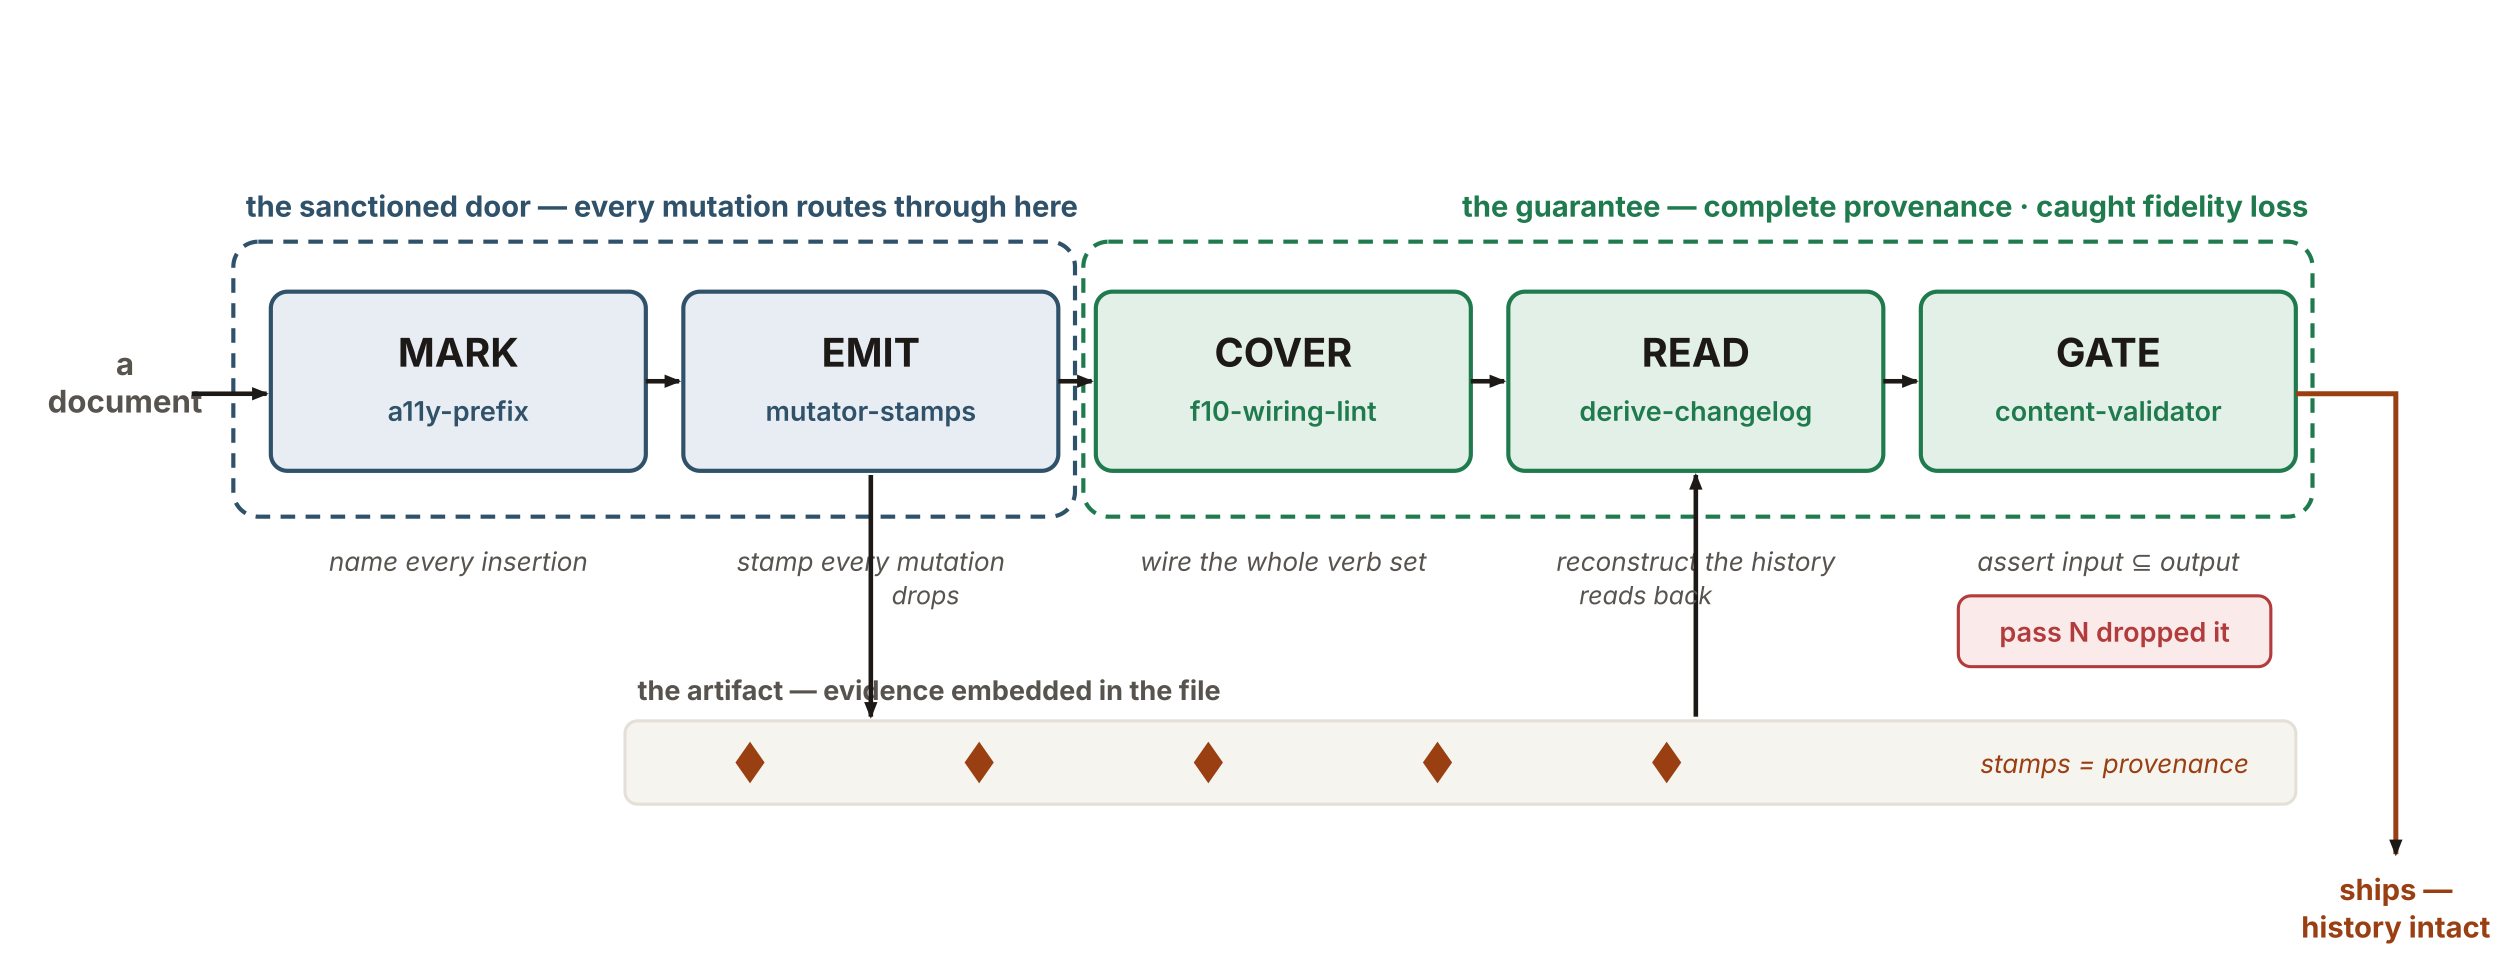
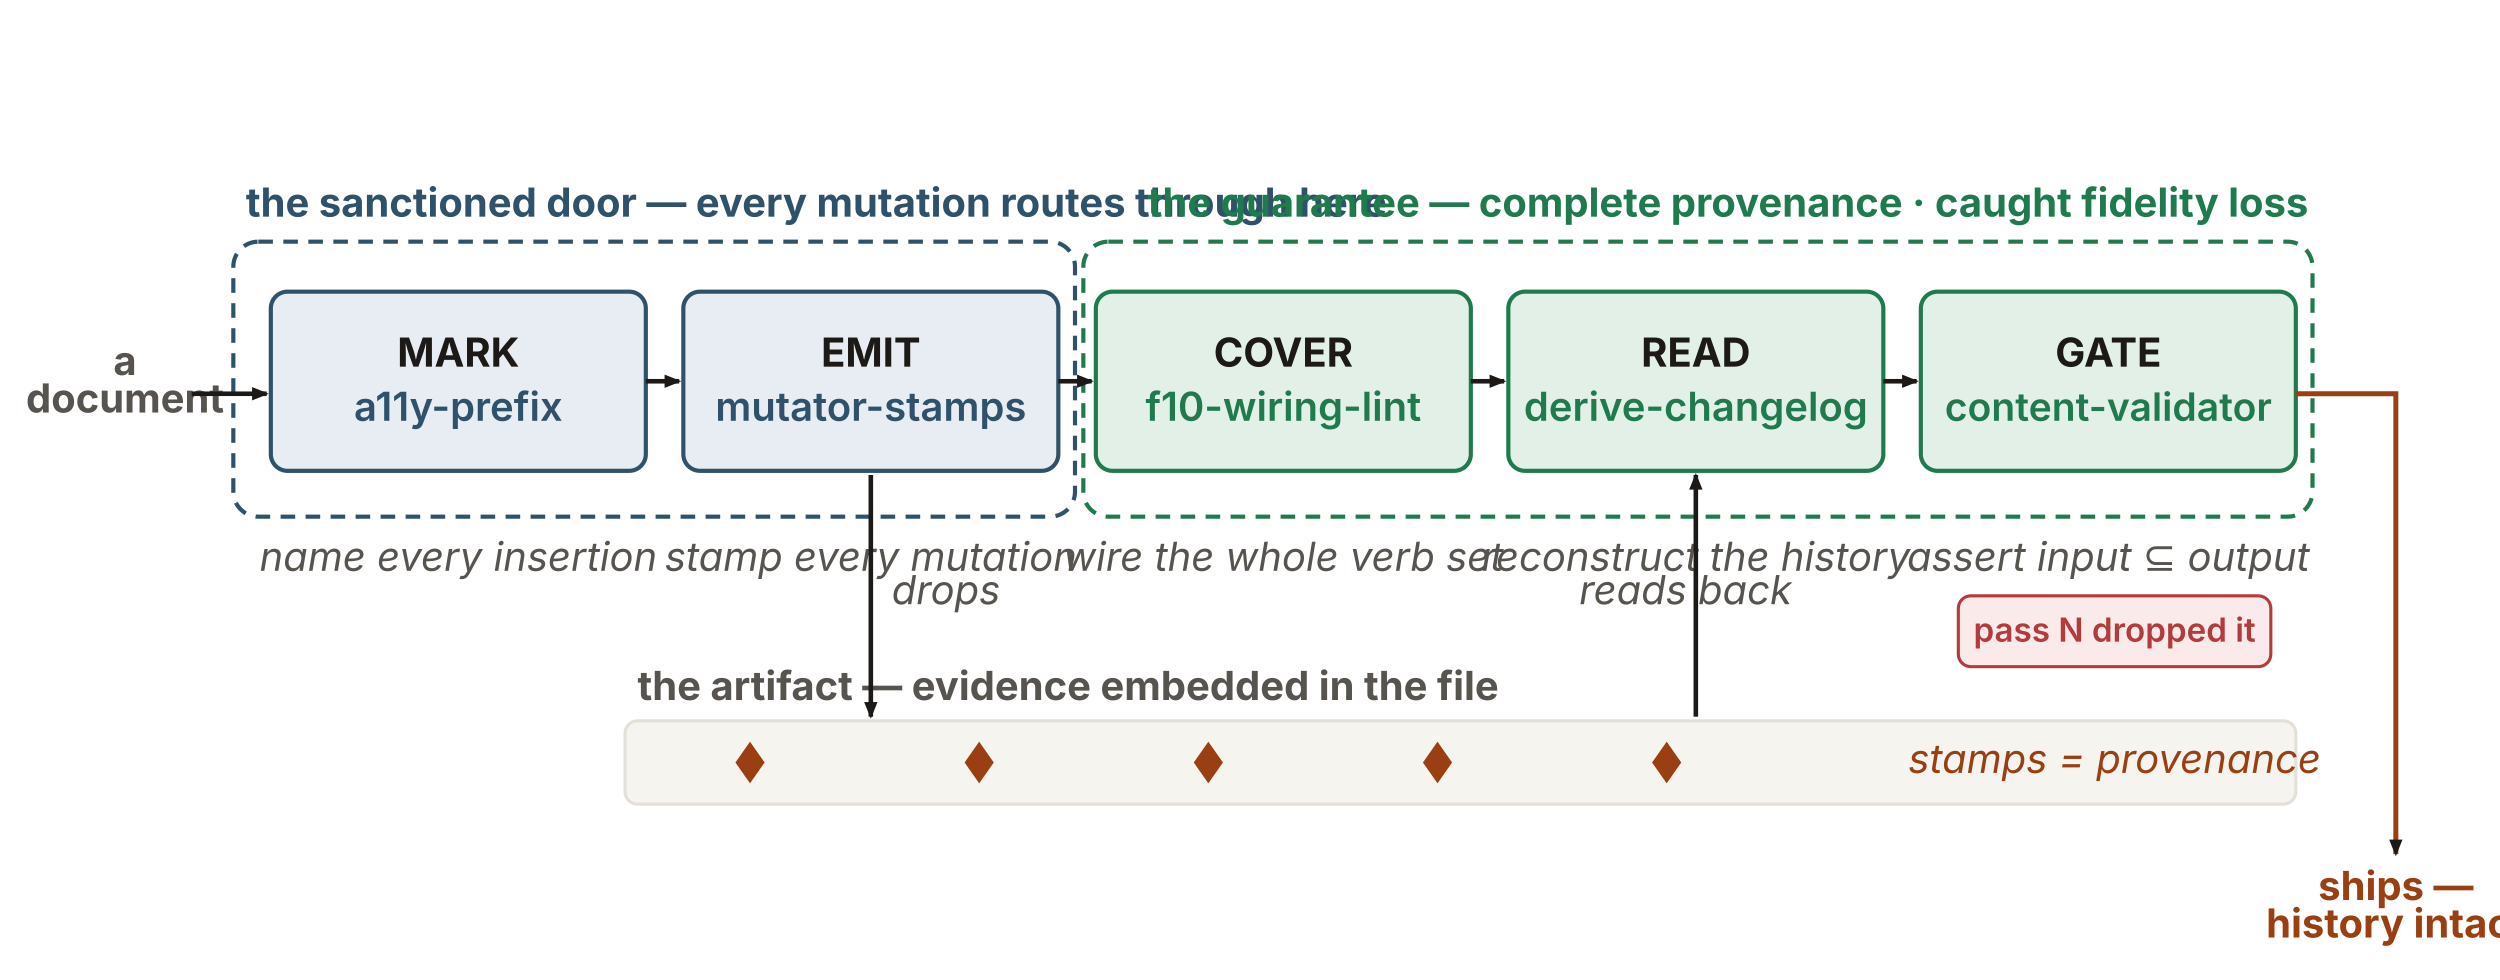
<svg xmlns="http://www.w3.org/2000/svg" viewBox="0 0 1200 470" width="1200" height="470" role="group" aria-labelledby="pfTitle pfDesc" font-family="'Source Sans 3', -apple-system, 'Segoe UI', sans-serif">
  <defs>
    <marker id="pfArrow" markerWidth="9" markerHeight="9" refX="7" refY="3.2" orient="auto" markerUnits="userSpaceOnUse">
      <path d="M0,0 L8,3.2 L0,6.4 Z" fill="#1c1917" />
    </marker>
  </defs>
-   <text x="60" y="180" text-anchor="middle" font-size="15" font-weight="700" fill="#57534e">a</text>
-   <text x="60" y="198" text-anchor="middle" font-size="15" font-weight="700" fill="#57534e">document</text>
-   <text x="118" y="104" font-size="14" font-weight="700" fill="#2f5169">the sanctioned door — every mutation routes through here</text>
+   <text x="60" y="180" text-anchor="middle" font-size="19.2" font-weight="700" fill="#57534e">a</text>
+   <text x="60" y="198" text-anchor="middle" font-size="19.2" font-weight="700" fill="#57534e">document</text>
+   <text x="118" y="104" font-size="19.2" font-weight="700" fill="#2f5169">the sanctioned door — every mutation routes through here</text>
  <rect x="112" y="116" width="404" height="132" rx="12" fill="none" stroke="#2f5169" stroke-width="2" stroke-dasharray="7 5" />
-   <text x="1108" y="104" text-anchor="end" font-size="14" font-weight="700" fill="#1f7a4d">the guarantee — complete provenance · caught fidelity loss</text>
+   <text x="1108" y="104" text-anchor="end" font-size="19.2" font-weight="700" fill="#1f7a4d">the guarantee — complete provenance · caught fidelity loss</text>
  <rect x="520" y="116" width="590" height="132" rx="12" fill="none" stroke="#1f7a4d" stroke-width="2" stroke-dasharray="7 5" />
  <rect x="130" y="140" width="180" height="86" rx="8" fill="#e7edf3" stroke="#2f5169" stroke-width="2" />
-   <text x="220" y="176" text-anchor="middle" font-size="19" font-weight="700" fill="#1c1917">MARK</text>
-   <text x="220" y="202" text-anchor="middle" font-size="13" font-weight="600" fill="#2f5169">a11y-prefix</text>
+   <text x="220" y="176" text-anchor="middle" font-size="19.2" font-weight="700" fill="#1c1917">MARK</text>
+   <text x="220" y="202" text-anchor="middle" font-size="19.2" font-weight="600" fill="#2f5169">a11y-prefix</text>
  <rect x="328" y="140" width="180" height="86" rx="8" fill="#e7edf3" stroke="#2f5169" stroke-width="2" />
-   <text x="418" y="176" text-anchor="middle" font-size="19" font-weight="700" fill="#1c1917">EMIT</text>
-   <text x="418" y="202" text-anchor="middle" font-size="13" font-weight="600" fill="#2f5169">mutator-stamps</text>
+   <text x="418" y="176" text-anchor="middle" font-size="19.2" font-weight="700" fill="#1c1917">EMIT</text>
+   <text x="418" y="202" text-anchor="middle" font-size="19.2" font-weight="600" fill="#2f5169">mutator-stamps</text>
  <rect x="526" y="140" width="180" height="86" rx="8" fill="#e3f0e7" stroke="#1f7a4d" stroke-width="2" />
-   <text x="616" y="176" text-anchor="middle" font-size="19" font-weight="700" fill="#1c1917">COVER</text>
-   <text x="616" y="202" text-anchor="middle" font-size="13" font-weight="600" fill="#1f7a4d">f10-wiring-lint</text>
+   <text x="616" y="176" text-anchor="middle" font-size="19.2" font-weight="700" fill="#1c1917">COVER</text>
+   <text x="616" y="202" text-anchor="middle" font-size="19.2" font-weight="600" fill="#1f7a4d">f10-wiring-lint</text>
  <rect x="724" y="140" width="180" height="86" rx="8" fill="#e3f0e7" stroke="#1f7a4d" stroke-width="2" />
-   <text x="814" y="176" text-anchor="middle" font-size="19" font-weight="700" fill="#1c1917">READ</text>
-   <text x="814" y="202" text-anchor="middle" font-size="13" font-weight="600" fill="#1f7a4d">derive-changelog</text>
+   <text x="814" y="176" text-anchor="middle" font-size="19.2" font-weight="700" fill="#1c1917">READ</text>
+   <text x="814" y="202" text-anchor="middle" font-size="19.2" font-weight="600" fill="#1f7a4d">derive-changelog</text>
  <rect x="922" y="140" width="180" height="86" rx="8" fill="#e3f0e7" stroke="#1f7a4d" stroke-width="2" />
-   <text x="1012" y="176" text-anchor="middle" font-size="19" font-weight="700" fill="#1c1917">GATE</text>
-   <text x="1012" y="202" text-anchor="middle" font-size="13" font-weight="600" fill="#1f7a4d">content-validator</text>
-   <g font-size="12.5" font-style="italic" fill="#57534e" text-anchor="middle">
+   <text x="1012" y="176" text-anchor="middle" font-size="19.2" font-weight="700" fill="#1c1917">GATE</text>
+   <text x="1012" y="202" text-anchor="middle" font-size="18.75" font-weight="600" fill="#1f7a4d">content-validator</text>
+   <g font-size="19.2" font-style="italic" fill="#57534e" text-anchor="middle">
    <text x="220" y="274">name every insertion</text>
    <text x="418" y="274">stamp every mutation</text>
    <text x="616" y="274">wire the whole verb set</text>
    <text x="814" y="274">reconstruct the history</text>
    <text x="1012" y="274">assert input ⊆ output</text>
  </g>
-   <text x="306" y="336" font-size="13" font-weight="700" fill="#57534e">the artifact — evidence embedded in the file</text>
+   <text x="306" y="336" font-size="19.2" font-weight="700" fill="#57534e">the artifact — evidence embedded in the file</text>
  <rect x="300" y="346" width="802" height="40" rx="6" fill="#f6f4ef" stroke="#e4e0d8" stroke-width="1.5" />
  <g fill="#9a3f12">
    <path d="M360,356 l7,10 l-7,10 l-7,-10 z" />
    <path d="M470,356 l7,10 l-7,10 l-7,-10 z" />
    <path d="M580,356 l7,10 l-7,10 l-7,-10 z" />
    <path d="M690,356 l7,10 l-7,10 l-7,-10 z" />
    <path d="M800,356 l7,10 l-7,10 l-7,-10 z" />
  </g>
-   <text x="1015" y="371" text-anchor="middle" font-size="12.5" font-style="italic" fill="#9a3f12">stamps = provenance</text>
+   <text x="1015" y="371" text-anchor="middle" font-size="19.2" font-style="italic" fill="#9a3f12">stamps = provenance</text>
  <rect x="940" y="286" width="150" height="34" rx="6" fill="#fbeaea" stroke="#b23b3b" stroke-width="1.5" />
-   <text x="1015" y="308" text-anchor="middle" font-size="13" font-weight="600" fill="#b23b3b">pass N dropped it</text>
+   <text x="1015" y="308" text-anchor="middle" font-size="15.92" font-weight="600" fill="#b23b3b">pass N dropped it</text>
  <g fill="none" stroke="#1c1917" stroke-width="2.2" marker-end="url(#pfArrow)">
    <path d="M92,189 L128,189" />
    <path d="M310,183 L326,183" />
    <path d="M508,183 L524,183" />
    <path d="M706,183 L722,183" />
    <path d="M904,183 L920,183" />
    <path d="M418,228 L418,344" />
    <path d="M814,344 L814,228" />
  </g>
  <g fill="none" stroke="#9a3f12" stroke-width="2.4" marker-end="url(#pfArrow)">
    <path d="M1102,189 L1150,189 L1150,410" />
  </g>
-   <text x="1150" y="432" text-anchor="middle" font-size="14" font-weight="700" fill="#9a3f12">ships —</text>
-   <text x="1150" y="450" text-anchor="middle" font-size="14" font-weight="700" fill="#9a3f12">history intact</text>
-   <text x="428" y="290" font-size="12" font-style="italic" fill="#57534e">drops</text>
-   <text x="758" y="290" font-size="12" font-style="italic" fill="#57534e">reads back</text>
+   <text x="1150" y="432" text-anchor="middle" font-size="19.2" font-weight="700" fill="#9a3f12">ships —</text>
+   <text x="1150" y="450" text-anchor="middle" font-size="19.2" font-weight="700" fill="#9a3f12">history intact</text>
+   <text x="428" y="290" font-size="19.2" font-style="italic" fill="#57534e">drops</text>
+   <text x="758" y="290" font-size="19.2" font-style="italic" fill="#57534e">reads back</text>
</svg>
